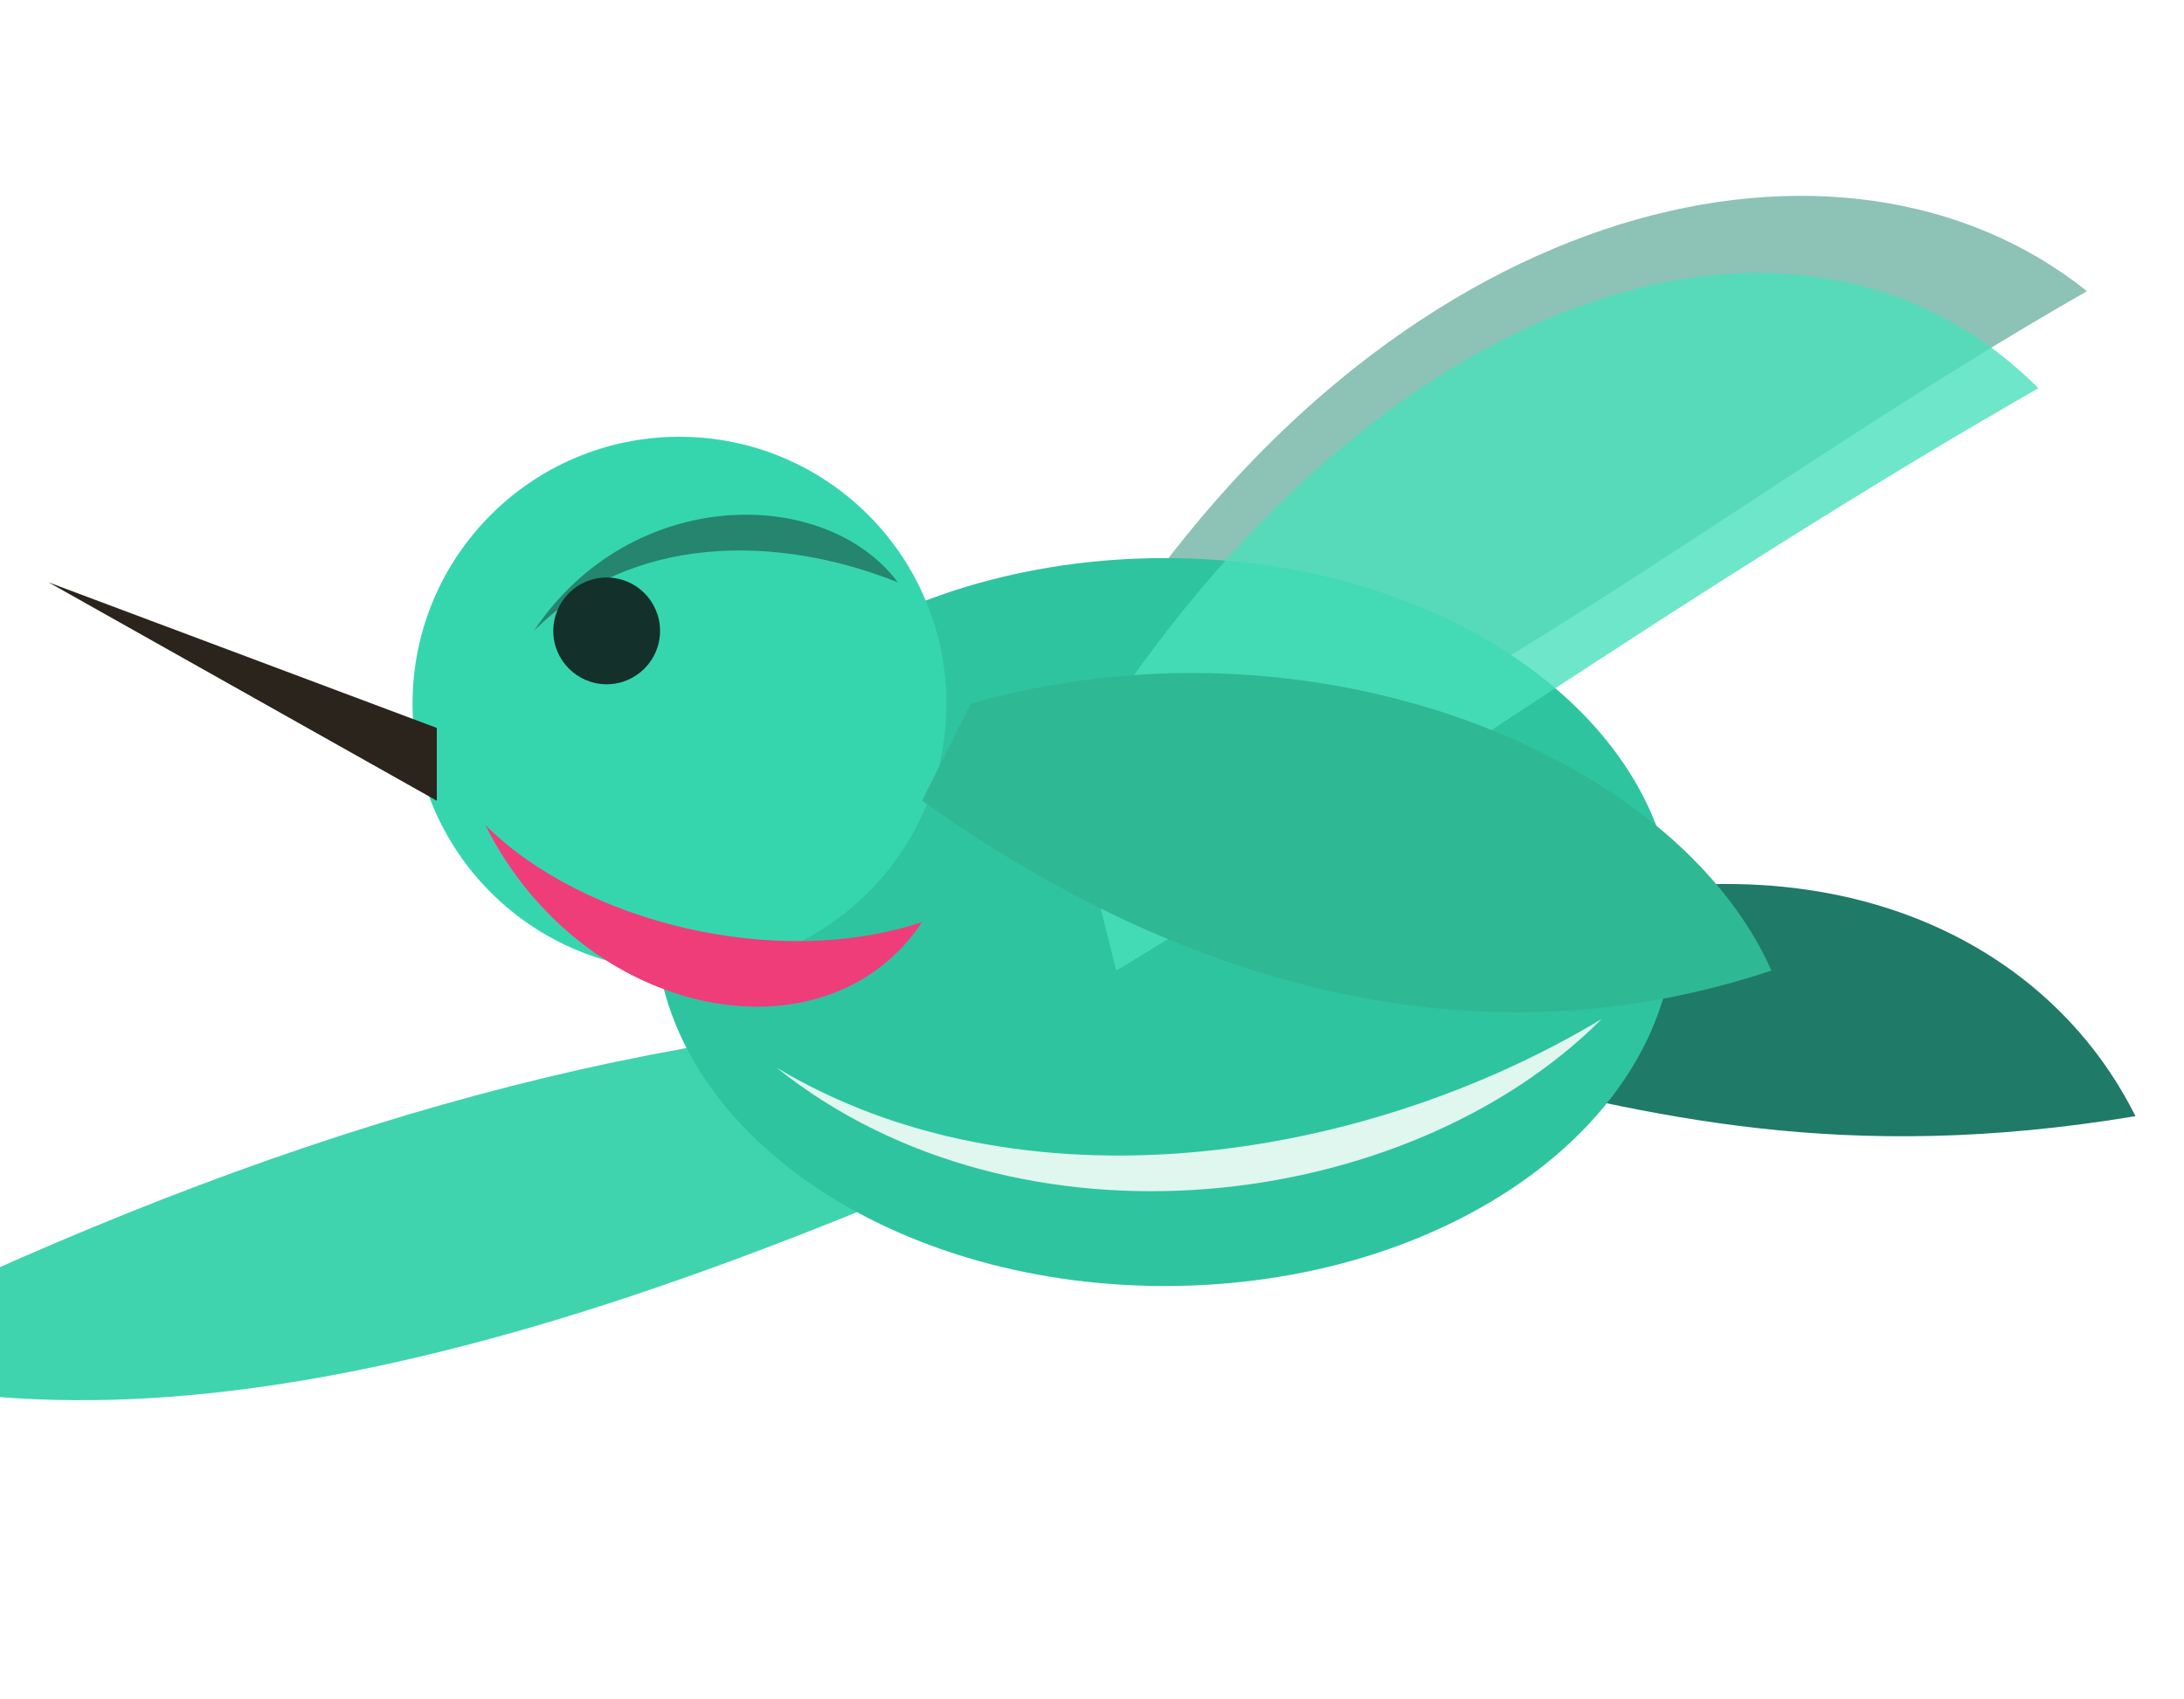
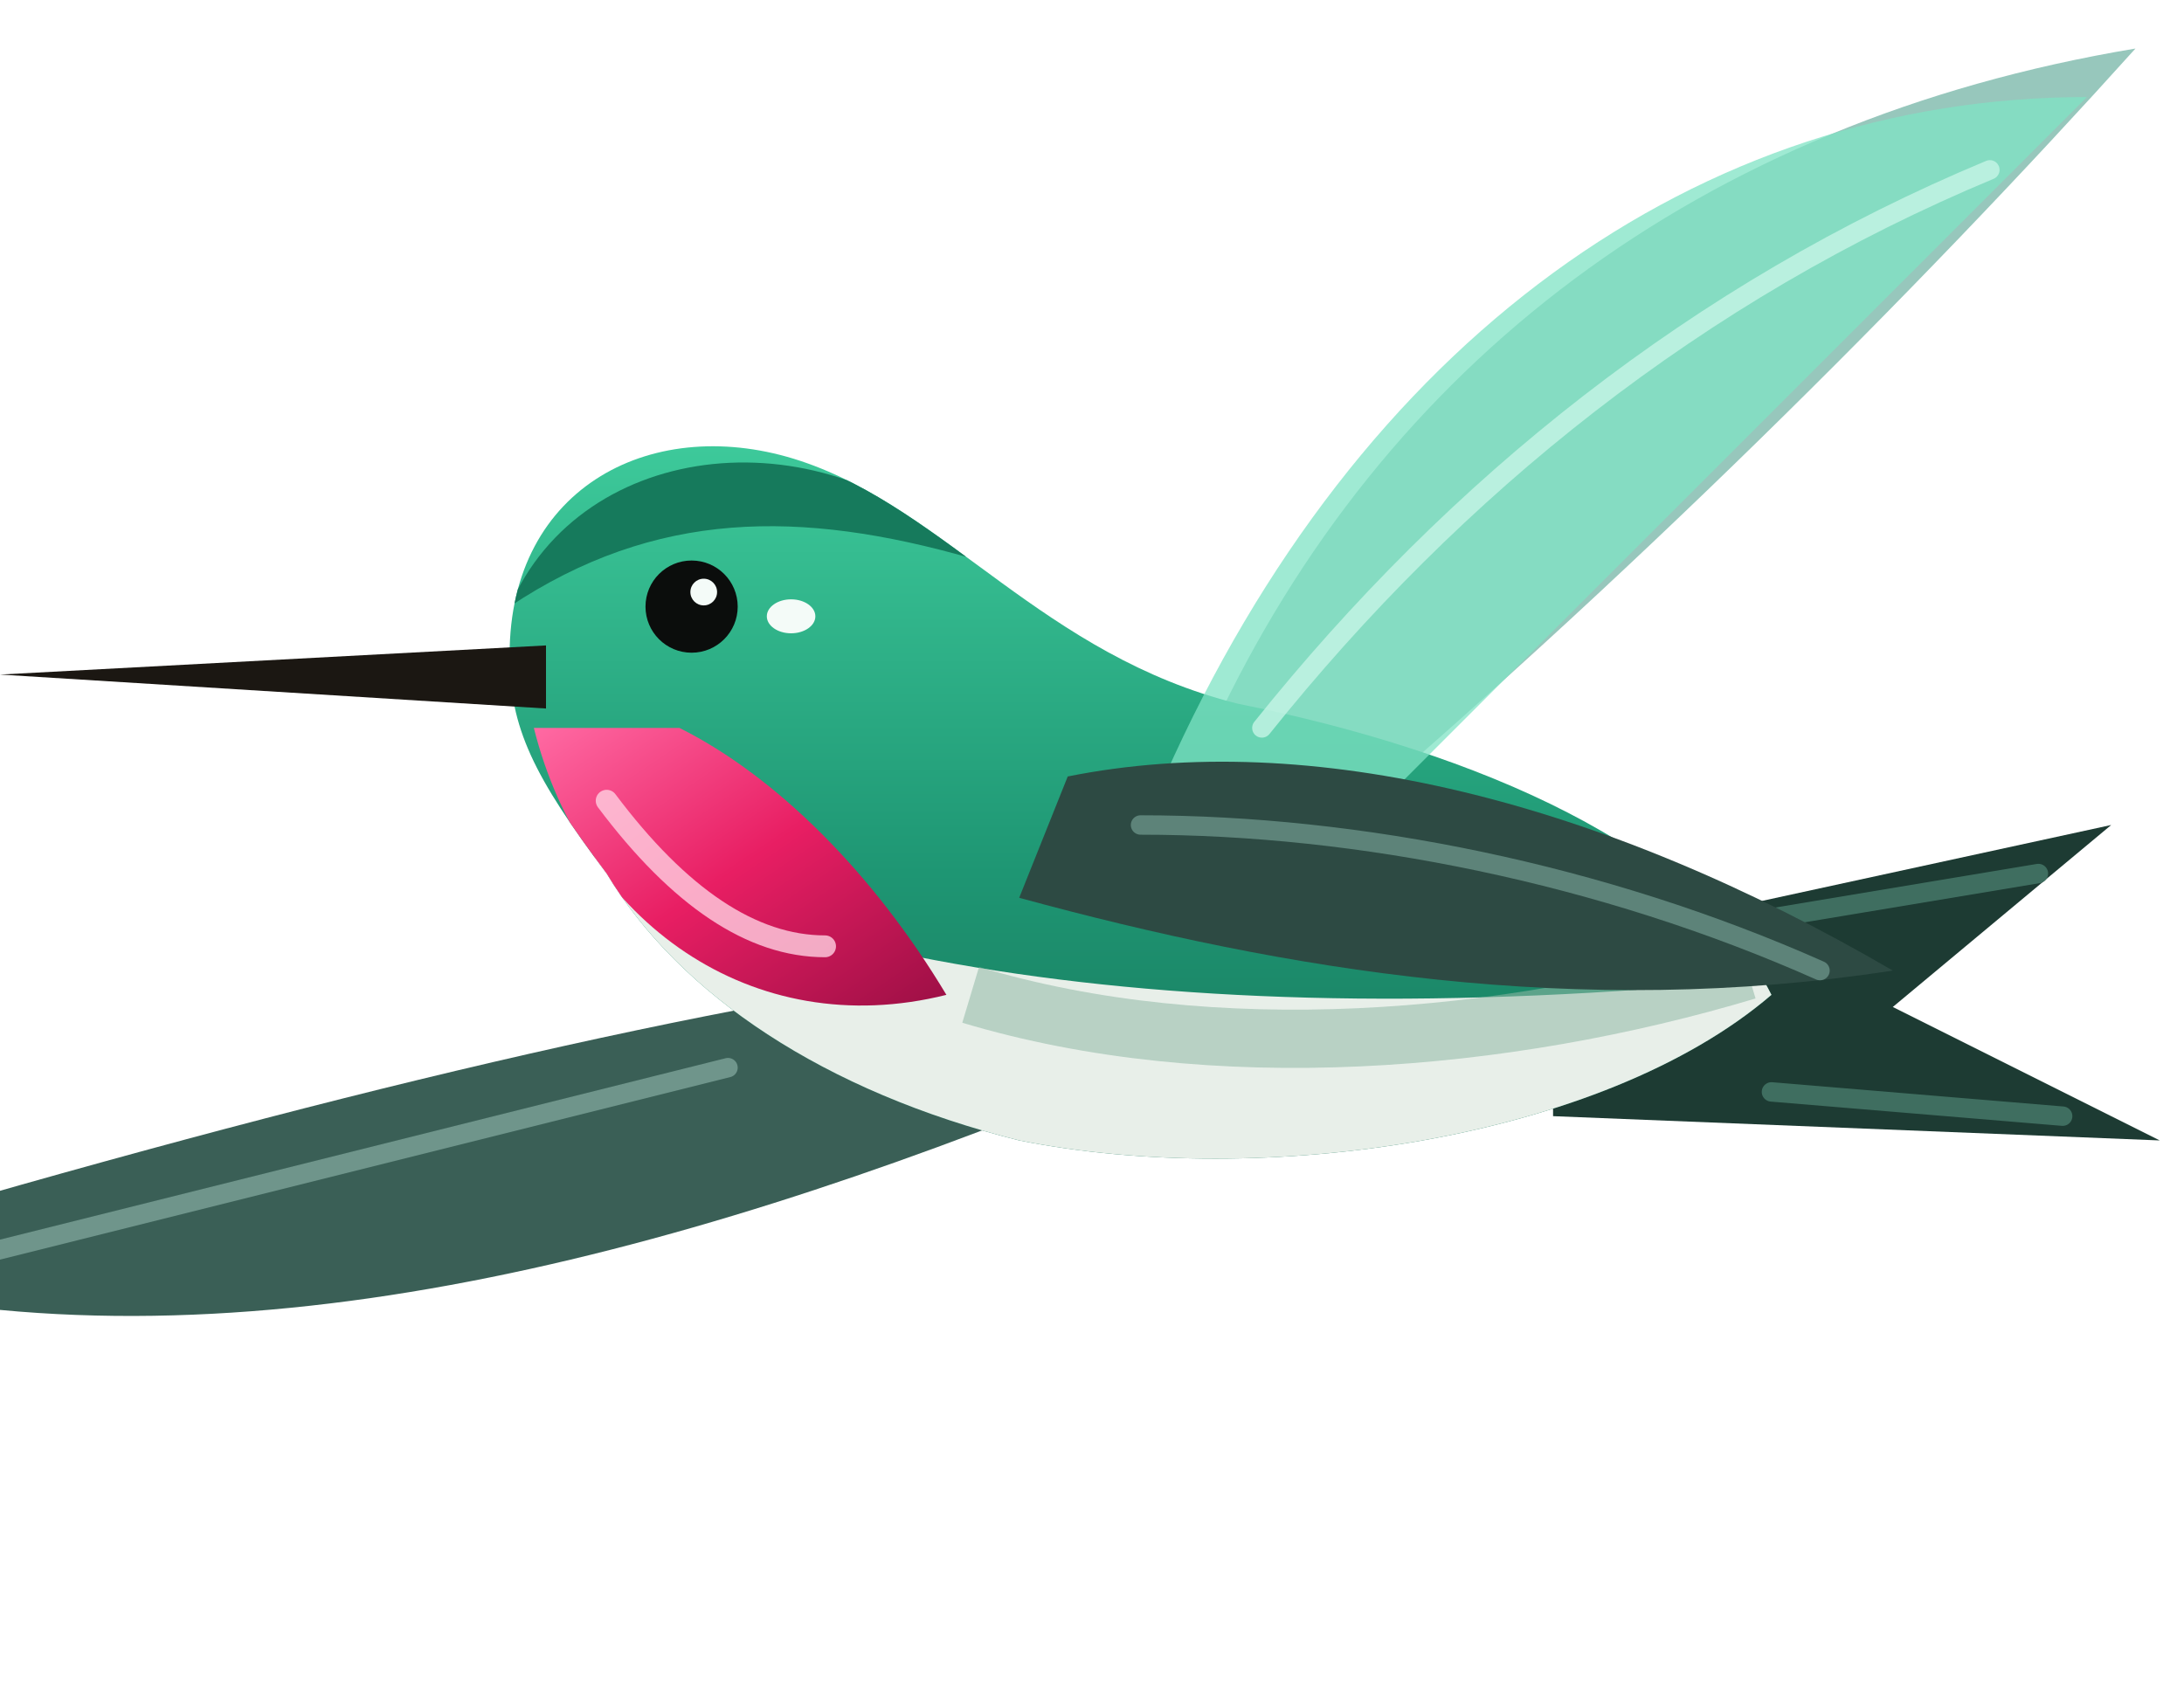
<svg xmlns="http://www.w3.org/2000/svg" viewBox="0 0 90 70" aria-hidden="true">
+   <defs>
+     <clipPath id="hummingbird-silhouette">
+       <path d="M21 27 C 21 20, 27 17, 33 19 C 39 21, 43 27, 51 29 C 61 31, 70 35, 73 41 C 66 47, 52 49, 42 47 C 34 45, 28 41, 25 36 C 22 32, 21 30, 21 27 Z" />
+     </clipPath>
+     <linearGradient id="hummingbird-back" x1="0" y1="0" x2="0" y2="1">
+       <stop offset="0" stop-color="#45d6a4" />
+       <stop offset=".55" stop-color="#1e9673" />
+       <stop offset="1" stop-color="#16664f" />
+     </linearGradient>
+     <linearGradient id="hummingbird-gorget" x1="0" y1="0" x2="1" y2="1">
+       <stop offset="0" stop-color="#ff6aa3" />
+       <stop offset=".5" stop-color="#e81e63" />
+       <stop offset="1" stop-color="#9c0f45" />
+     </linearGradient>
+   </defs>
  <g class="wing wing--far">
-     <path d="M46 26 C 58 8, 76 4, 86 12 C 72 20, 60 30, 48 34 Z" fill="#2f8f7a" opacity=".55" />
+     <path d="M50 30 C 57 15, 70 5, 88 2 C 79 12, 67 24, 54 35 Z" fill="#2f8f7a" opacity=".5" />
  </g>
  <g class="wing wing--reach">
-     <path d="M38 42 C 23 43, 8 48, -8 56 C 7 61, 26 54, 40 48 Z" fill="#3fd4ad" />
+     <path d="M40 40 C 26 42, 10 46, -10 52 C 6 57, 24 53, 42 46 Z" fill="#3a5f56" />
+     <path d="M30 44 C 18 47, 6 50, -6 53" fill="none" stroke="#6f958b" stroke-width=".8" stroke-linecap="round" />
  </g>
-   <path class="tail" d="M62 38 C 74 34, 84 38, 88 46 C 76 48, 68 46, 60 44 Z" fill="#1f7a68" />
-   <ellipse cx="48" cy="38" rx="21" ry="15" fill="#2ec4a0" />
-   <path d="M32 44 C 42 52, 58 50, 66 42 C 56 48, 42 50, 32 44 Z" fill="#dff7ef" />
-   <circle cx="28" cy="29" r="11" fill="#35d6ae" />
-   <path d="M20 34 C 24 42, 34 44, 38 38 C 32 40, 24 38, 20 34 Z" fill="#ef3d7a" />
-   <path d="M22 26 C 26 20, 34 20, 37 24 C 32 22, 26 22, 22 26 Z" fill="#1b4f45" opacity=".6" />
-   <circle cx="25" cy="26" r="2.2" fill="#13302a" />
-   <path d="M18 30 L 2 24 L 18 33 Z" fill="#2a241c" />
+   <path class="tail" d="M64 39 L 87 34 L 78 41.5 L 89 47 L 64 46 Z" fill="#1d3b33" />
+   <path d="M72 38 L 84 36 M73 45 L 85 46" fill="none" stroke="#3f6e60" stroke-width=".8" stroke-linecap="round" />
+   <g clip-path="url(#hummingbird-silhouette)">
+     <rect x="18" y="14" width="60" height="40" fill="url(#hummingbird-back)" />
+     <path d="M20 33 C 32 40, 50 43, 76 40 L 76 56 L 20 56 Z" fill="#e8efe9" />
+     <path d="M40 41 C 50 44, 62 43, 72 40" fill="none" stroke="#8fb8a6" stroke-width="2.4" opacity=".55" />
+     <path d="M22 30 C 24 38, 31 43, 39 41 C 36 36, 32 32, 28 30 Z" fill="url(#hummingbird-gorget)" />
+     <path d="M25 33 C 28 37, 31 39, 34 39" fill="none" stroke="#ffd0e1" stroke-width=".9" stroke-linecap="round" opacity=".8" />
+     <path d="M21 25 C 24 18, 34 17, 40 23 C 33 21, 27 21, 21 25 Z" fill="#167a5c" />
+   </g>
+   <circle cx="28.5" cy="25" r="1.9" fill="#0b0d0c" />
+   <circle cx="29" cy="24.4" r=".55" fill="#f4fbf8" />
+   <ellipse cx="32.6" cy="25.4" rx="1" ry=".7" fill="#f4fbf8" />
+   <path d="M22.5 26.6 L 0 27.8 L 22.5 29.2 Z" fill="#1b1712" />
  <g class="wing wing--near">
-     <path d="M44 32 C 56 12, 74 6, 84 16 C 70 24, 56 34, 46 40 Z" fill="#49e0bb" opacity=".8" />
+     <path d="M48 32 C 56 14, 70 4, 86 4 C 76 14, 64 26, 52 38 Z" fill="#7fe3c4" opacity=".75" />
+     <path d="M52 30 C 60 20, 70 12, 82 7" fill="none" stroke="#c6f5e6" stroke-width=".8" stroke-linecap="round" opacity=".8" />
  </g>
  <g class="wing wing--rest">
-     <path d="M40 29 C 54 25, 69 31, 73 40 C 58 45, 45 38, 38 33 Z" fill="#2fb894" />
+     <path d="M44 32 C 54 30, 66 33, 78 40 C 65 42, 53 40, 42 37 Z" fill="#2d4a43" />
+     <path d="M47 34 C 56 34, 66 36, 75 40" fill="none" stroke="#5d8379" stroke-width=".8" stroke-linecap="round" />
  </g>
</svg>
